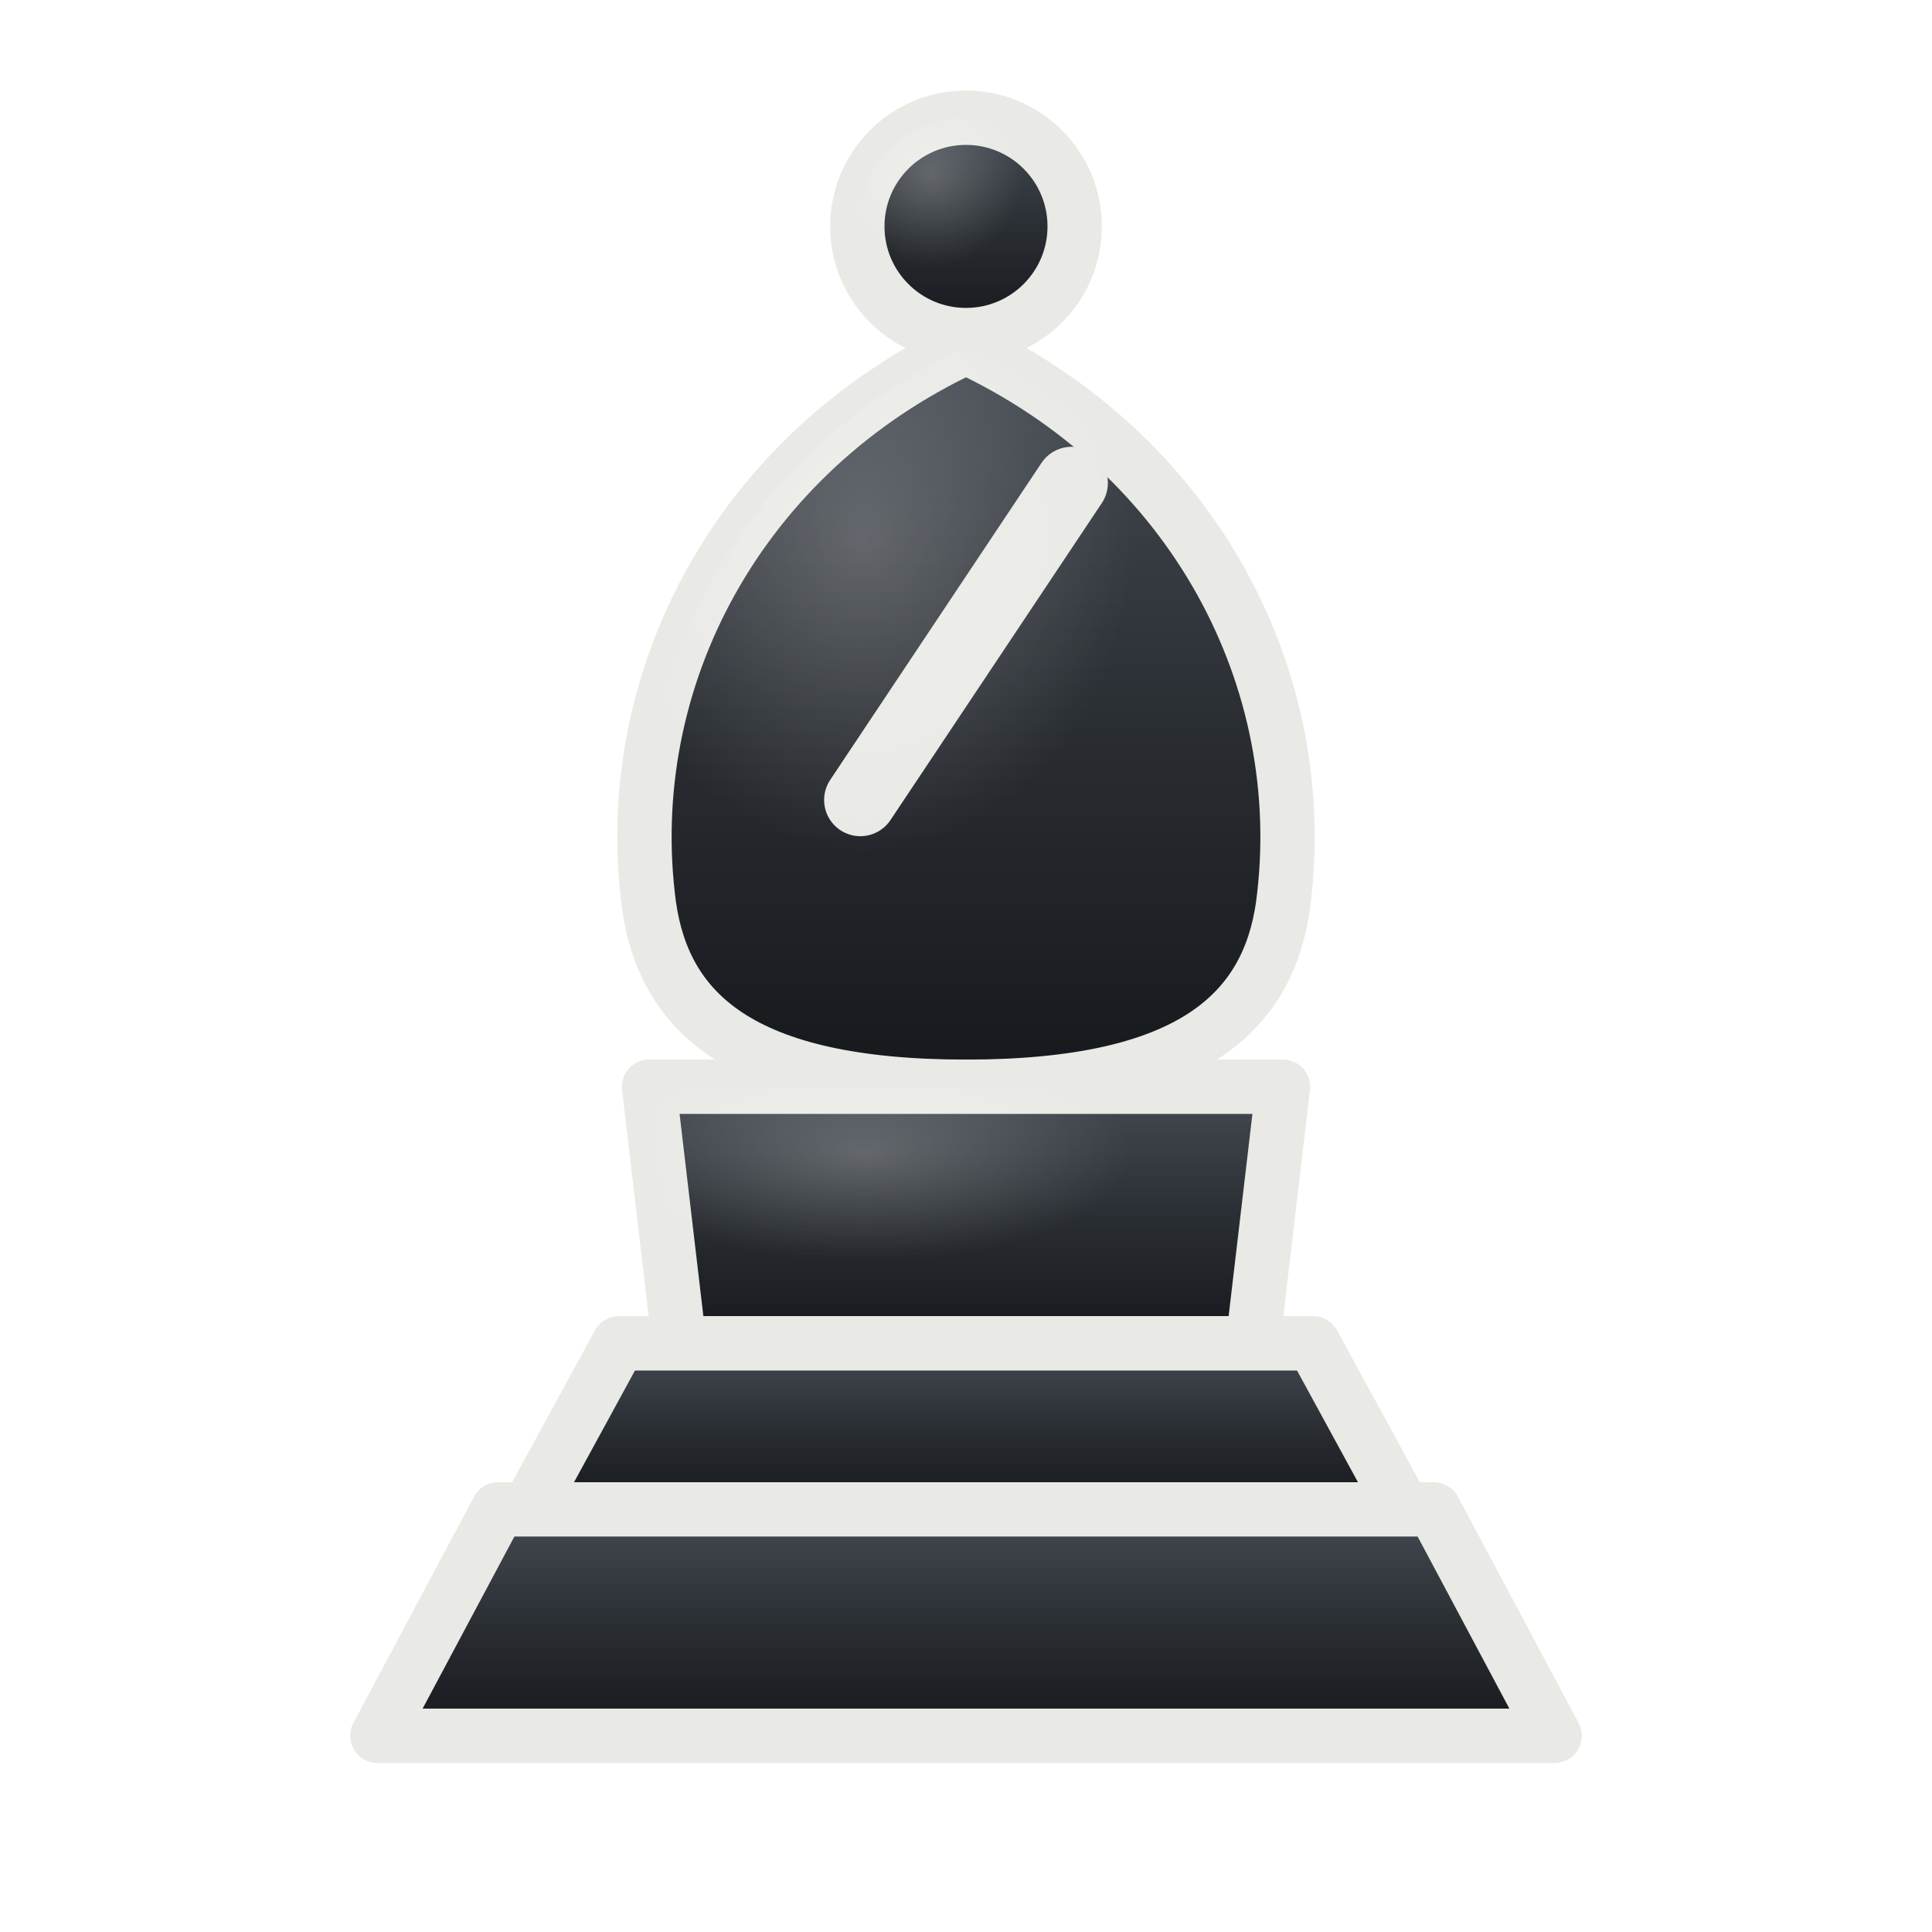
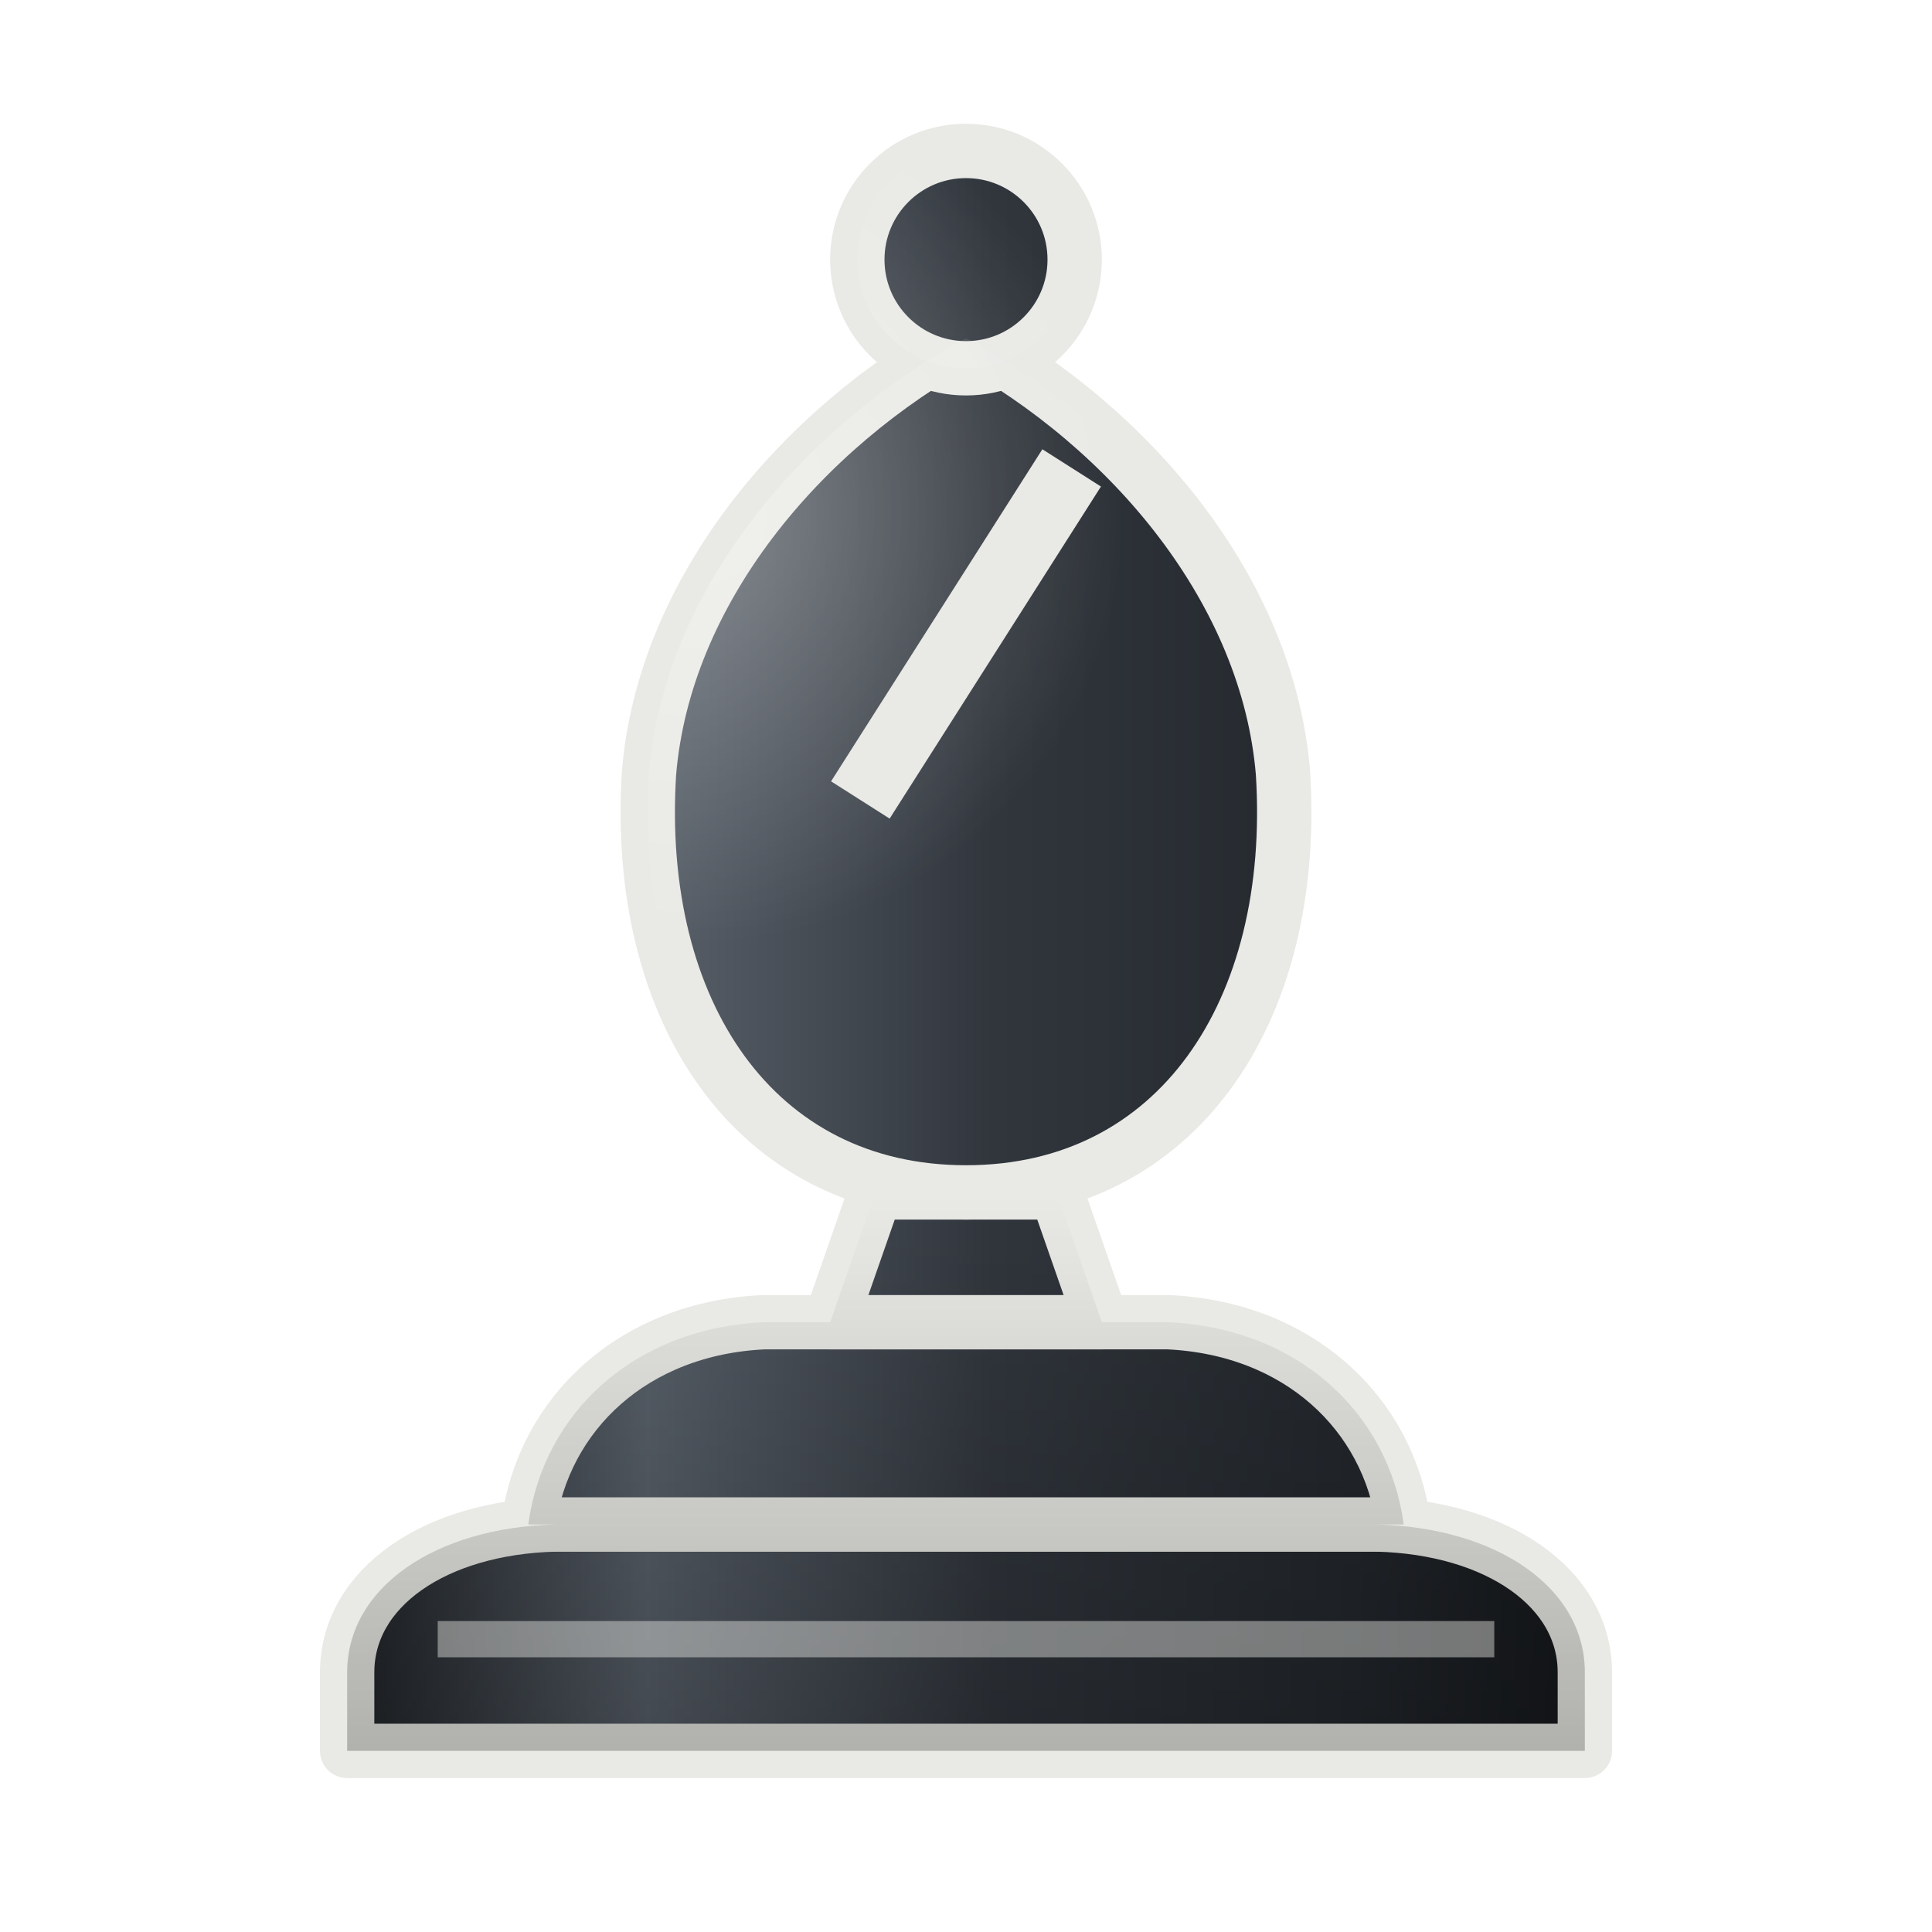
<svg xmlns="http://www.w3.org/2000/svg" width="64" height="64" viewBox="0 0 64 64">
  <defs>
-     <linearGradient id="body" x1="0" y1="0" x2="0" y2="1">
-       <stop offset="0" stop-color="#454B53" />
-       <stop offset="0.55" stop-color="#282C31" />
-       <stop offset="1" stop-color="#15181B" />
+     <linearGradient id="round" gradientUnits="userSpaceOnUse" x1="9" y1="0" x2="55" y2="0">
+       <stop offset="0" stop-color="#111316" />
+       <stop offset="0.27" stop-color="#586069" />
+       <stop offset="0.52" stop-color="#31363D" />
+       <stop offset="0.78" stop-color="#23272C" />
+       <stop offset="1" stop-color="#111316" />
    </linearGradient>
-     <radialGradient id="sheen" cx="0.34" cy="0.26" r="0.42">
-       <stop offset="0" stop-color="#FFFFFF" stop-opacity="0.22" />
-       <stop offset="1" stop-color="#FFFFFF" stop-opacity="0" />
+     <linearGradient id="ground" gradientUnits="userSpaceOnUse" x1="0" y1="4" x2="0" y2="58">
+       <stop offset="0" stop-color="#000000" stop-opacity="0" />
+       <stop offset="0.66" stop-color="#000000" stop-opacity="0" />
+       <stop offset="1" stop-color="#000000" stop-opacity="0.24" />
+     </linearGradient>
+     <radialGradient id="spec" gradientUnits="userSpaceOnUse" cx="23" cy="17" r="19">
+       <stop offset="0" stop-color="#FFFFFF" stop-opacity="0.30" />
+       <stop offset="0.75" stop-color="#FFFFFF" stop-opacity="0" />
    </radialGradient>
  </defs>
-   <g fill="url(#body)" stroke="#E9E9E5" stroke-width="1.8" stroke-linejoin="round" stroke-linecap="round">
-     <circle cx="32" cy="7.5" r="3.6" />
-     <path d="M 32 11.5 C 39.5 15 43.5 22.5 42.5 30 C 42 33.5 39.5 36 32 36 C 24.5 36 22 33.5 21.5 30 C 20.5 22.5 24.5 15 32 11.5 Z" />
-     <path d="M 35.5 16 L 28.5 26.5" stroke-width="2.4" fill="none" />
-     <path d="M 21.5 36 L 42.5 36 L 41.5 44.5 L 22.5 44.5 Z" />
-     <path d="M 17.5 50 L 46.5 50 L 43.5 44.5 L 20.5 44.5 Z" />
-     <path d="M 12.5 57.5 L 51.5 57.5 L 47.5 50 L 16.5 50 Z" />
+   <g fill="url(#round)" stroke="#E9E9E5" stroke-width="1.8" stroke-linejoin="round" stroke-linecap="round">
+     <path d="M 11.5 58 L 52.5 58 L 52.5 55.4 C 52.5 52.6 49.6 50.6 45.6 50.5 L 18.4 50.5 C 14.4 50.6 11.5 52.6 11.5 55.4 Z" />
+     <path d="M 17.5 50.5 C 18 46.8 21 44 25.3 43.8 L 38.7 43.8 C 43 44 46 46.8 46.5 50.5 Z" />
+     <path d="M 27.5 43.8 L 36.5 43.8 L 35 39.5 L 29 39.5 Z" />
+     <path d="M 32 39.5 C 39 39.5 43 33.5 42.5 25.6 C 42 19.6 37.5 14.2 32 11.2 C 26.5 14.2 22 19.6 21.5 25.6 C 21 33.5 25 39.5 32 39.5 Z" />
+     <circle cx="32" cy="8.6" r="3.6" />
  </g>
-   <g fill="url(#sheen)" stroke="none" pointer-events="none">
-     <circle cx="32" cy="7.5" r="3.6" />
-     <path d="M 32 11.5 C 39.5 15 43.5 22.5 42.5 30 C 42 33.5 39.5 36 32 36 C 24.5 36 22 33.5 21.5 30 C 20.5 22.5 24.5 15 32 11.5 Z" />
-     <path d="M 35.5 16 L 28.5 26.5" />
-     <path d="M 21.5 36 L 42.5 36 L 41.5 44.5 L 22.5 44.5 Z" />
+   <g fill="url(#ground)" stroke="none">
+     <path d="M 11.5 58 L 52.5 58 L 52.5 55.4 C 52.5 52.6 49.6 50.6 45.6 50.5 L 18.4 50.5 C 14.4 50.6 11.5 52.6 11.5 55.4 Z" />
+     <path d="M 17.5 50.5 C 18 46.8 21 44 25.3 43.8 L 38.7 43.8 C 43 44 46 46.8 46.5 50.5 Z" />
+     <path d="M 27.5 43.8 L 36.5 43.8 L 35 39.5 L 29 39.5 Z" />
+     <path d="M 32 39.5 C 39 39.5 43 33.5 42.5 25.6 C 42 19.6 37.5 14.2 32 11.2 C 26.5 14.2 22 19.6 21.5 25.6 C 21 33.5 25 39.5 32 39.5 Z" />
+     <circle cx="32" cy="8.6" r="3.6" />
+   </g>
+   <g fill="url(#spec)" stroke="none">
+     <path d="M 11.5 58 L 52.5 58 L 52.5 55.4 C 52.5 52.6 49.6 50.6 45.6 50.5 L 18.4 50.5 C 14.4 50.6 11.5 52.6 11.5 55.4 Z" />
+     <path d="M 17.5 50.5 C 18 46.8 21 44 25.3 43.8 L 38.7 43.8 C 43 44 46 46.8 46.5 50.5 Z" />
+     <path d="M 27.5 43.8 L 36.5 43.8 L 35 39.5 L 29 39.5 Z" />
+     <path d="M 32 39.5 C 39 39.5 43 33.5 42.5 25.6 C 42 19.6 37.5 14.2 32 11.2 C 26.5 14.2 22 19.6 21.5 25.6 C 21 33.5 25 39.5 32 39.5 Z" />
+     <circle cx="32" cy="8.6" r="3.6" />
+   </g>
+   <g>
+     <path d="M 14.5 54.3 L 49.5 54.3" stroke="#E9E9E5" stroke-width="1.2" fill="none" opacity="0.45" />
+     <path d="M 35.5 15.5 L 28.5 26.5" stroke="#E9E9E5" stroke-width="2.3" fill="none" />
  </g>
</svg>
